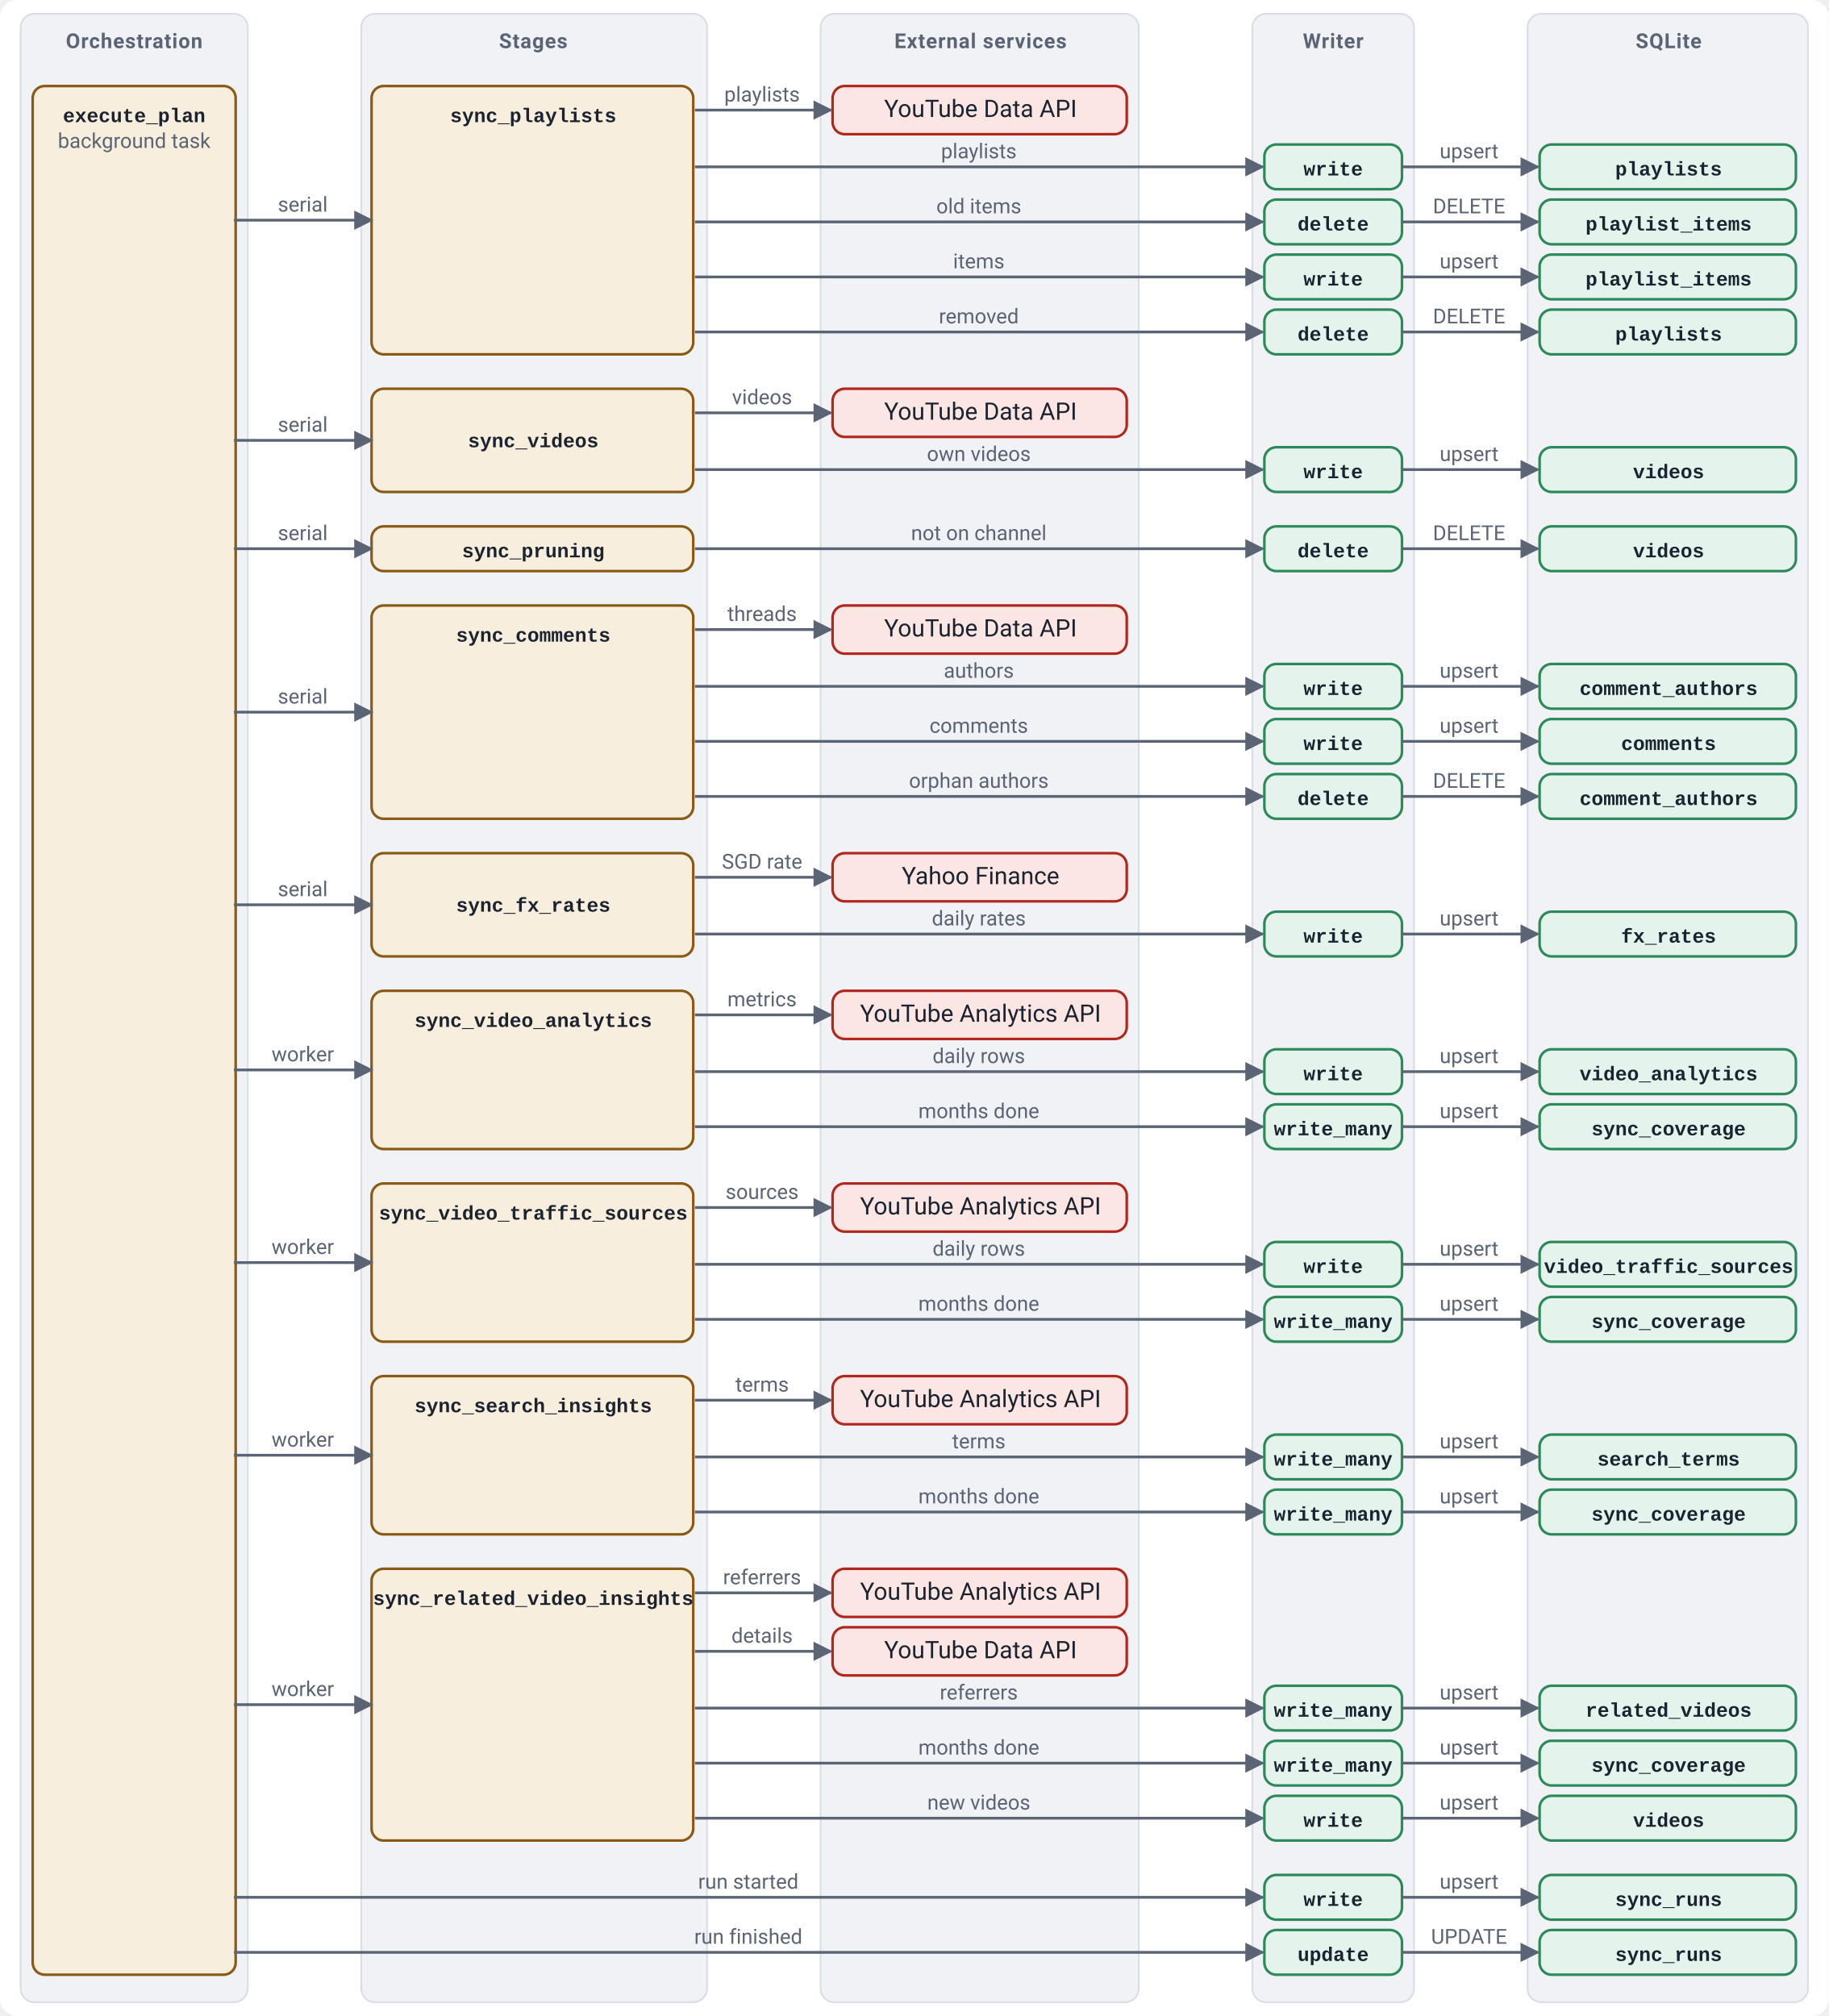
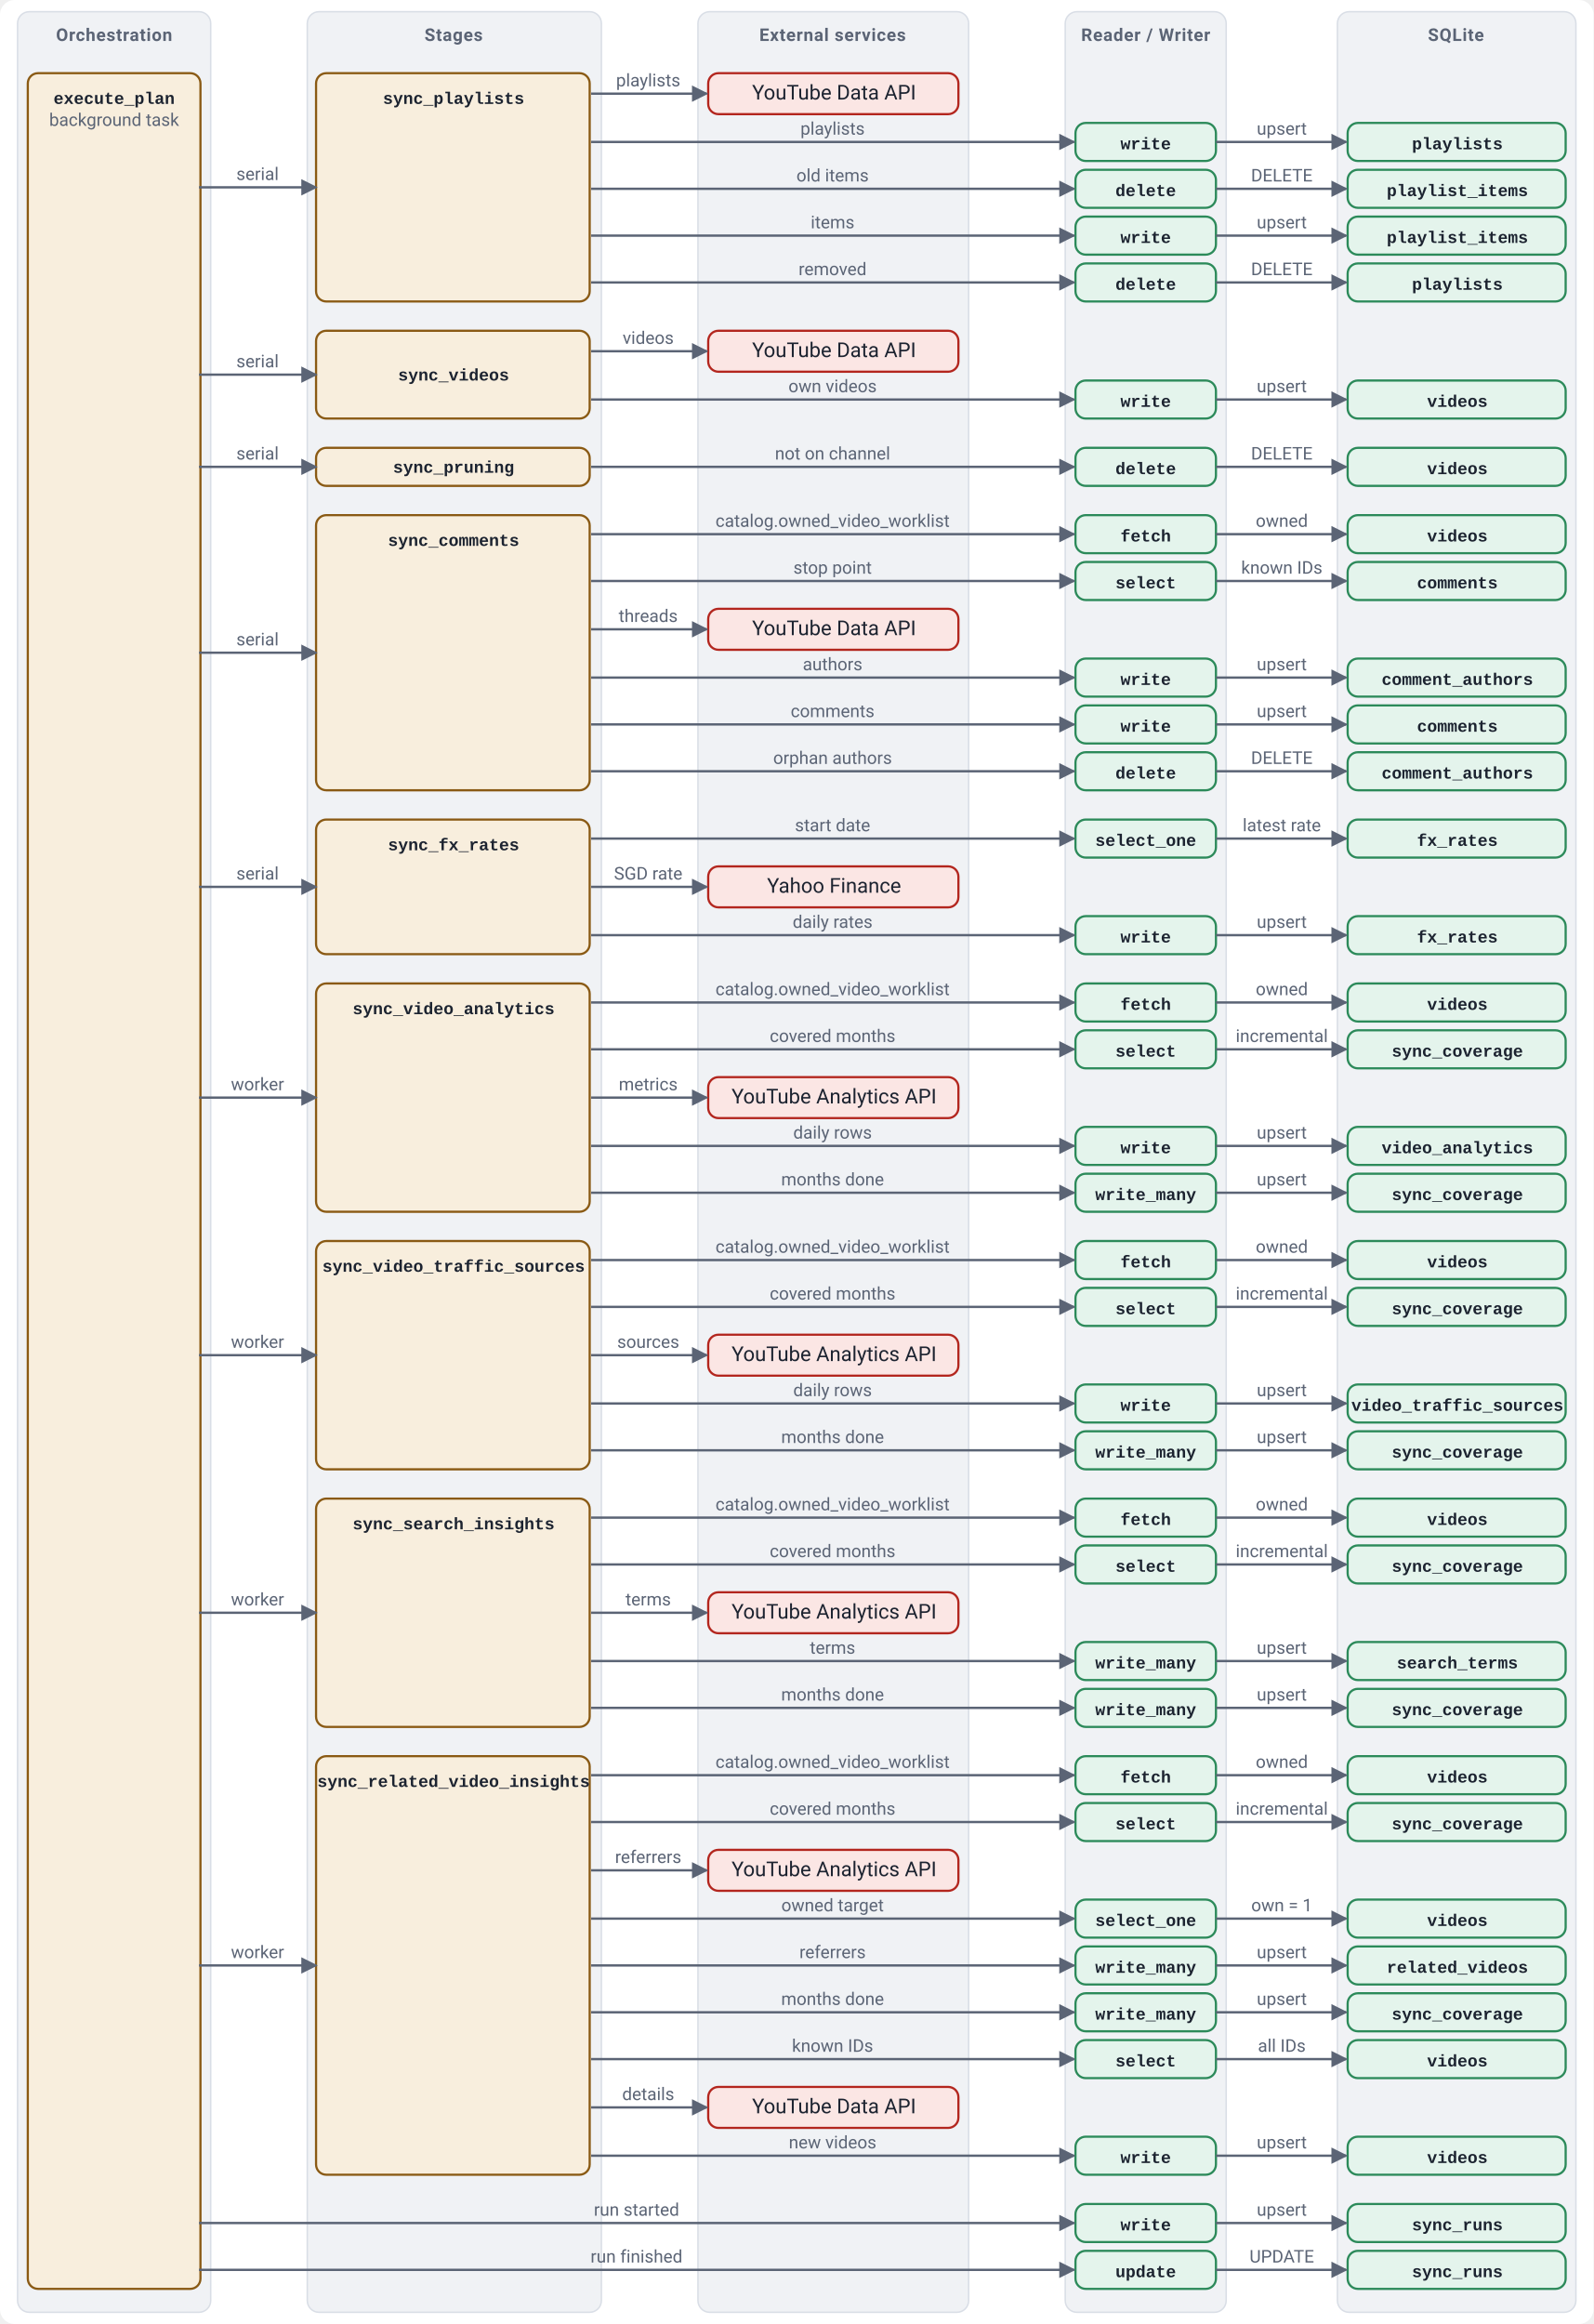
- <svg xmlns="http://www.w3.org/2000/svg" width="1063" height="1172" viewBox="0 0 1063 1172" role="img" aria-label="Sync execution: sync/orchestration.py and sync/stages.py">
+ <svg xmlns="http://www.w3.org/2000/svg" width="1089" height="1588" viewBox="0 0 1089 1588" role="img" aria-label="Sync execution: sync/orchestration.py and sync/stages.py">
  <style>
  .bg { fill: #ffffff; }
  text { font-family: system-ui, -apple-system, "Segoe UI", Roboto, Arial, sans-serif; font-size: 14px; fill: #1c2330; }
  .code, .code-line { font-family: ui-monospace, SFMono-Regular, Menlo, Consolas, "Liberation Mono", monospace; font-size: 11.5px; }
  .code { font-weight: 600; }
  .sub { font-size: 12px; fill: #5b6475; }
  .lane rect { fill: #f0f2f5; stroke: #d9dee6; stroke-width: 1; }
  .lane text { font-size: 12px; font-weight: 700; letter-spacing: 0.04em; fill: #5b6475; }
  .node rect { stroke-width: 1.5; }
  .fe rect { fill: #efe9fa; stroke: #6a4bb3; }
  .route rect { fill: #e6effa; stroke: #2f6fb3; }
  .db rect { fill: #e4f4ec; stroke: #2c8a5a; }
  .sync rect { fill: #f8eedd; stroke: #8a5a14; }
  .yt rect { fill: #fbe6e4; stroke: #b3261e; }
  .edge { fill: none; stroke: #5b6475; stroke-width: 1.6; }
  .edge.dashed { stroke-dasharray: 6 5; }
  .edge-label { font-size: 12px; fill: #5b6475; }
  .arrowhead { fill: #5b6475; }
  @media (prefers-color-scheme: dark) {
    .bg { fill: #1a1f27; }
    text { fill: #e6e9ef; }
    .sub, .edge-label, .lane text { fill: #9aa3b2; }
    .lane rect { fill: #222833; stroke: #2f3744; }
    .fe rect { fill: #2a2340; stroke: #b9a2f5; }
    .route rect { fill: #1b2a3d; stroke: #7db3ef; }
    .db rect { fill: #183126; stroke: #6fd3a0; }
    .sync rect { fill: #342816; stroke: #e7b56a; }
    .yt rect { fill: #3a1d1b; stroke: #ff8a80; }
    .edge { stroke: #9aa3b2; }
    .arrowhead { fill: #9aa3b2; }
  }
</style>
-   <rect class="bg" width="1063" height="1172" rx="10" />
+   <rect class="bg" width="1089" height="1588" rx="10" />
  <defs>
    <marker id="arrow" viewBox="0 0 10 10" refX="9" refY="5" markerWidth="7" markerHeight="7" orient="auto-start-reverse">
      <path class="arrowhead" d="M0,0 L10,5 L0,10 z" />
    </marker>
  </defs>
  <g class="lane">
-     <rect x="12" y="8" width="132" height="1156" rx="8" />
+     <rect x="12" y="8" width="132" height="1572" rx="8" />
    <text x="78" y="28" text-anchor="middle">Orchestration</text>
  </g>
  <g class="lane">
-     <rect x="210" y="8" width="201" height="1156" rx="8" />
+     <rect x="210" y="8" width="201" height="1572" rx="8" />
    <text x="310" y="28" text-anchor="middle">Stages</text>
  </g>
  <g class="lane">
-     <rect x="477" y="8" width="185" height="1156" rx="8" />
-     <text x="570" y="28" text-anchor="middle">External services</text>
+     <rect x="477" y="8" width="185" height="1572" rx="8" />
+     <text x="569" y="28" text-anchor="middle">External services</text>
  </g>
  <g class="lane">
-     <rect x="728" y="8" width="94" height="1156" rx="8" />
-     <text x="775" y="28" text-anchor="middle">Writer</text>
+     <rect x="728" y="8" width="110" height="1572" rx="8" />
+     <text x="783" y="28" text-anchor="middle">Reader / Writer</text>
  </g>
  <g class="lane">
-     <rect x="888" y="8" width="163" height="1156" rx="8" />
-     <text x="970" y="28" text-anchor="middle">SQLite</text>
+     <rect x="914" y="8" width="163" height="1572" rx="8" />
+     <text x="995" y="28" text-anchor="middle">SQLite</text>
  </g>
  <g class="node yt">
    <rect x="484" y="50" width="171" height="28" rx="7" />
    <text x="570" y="68" text-anchor="middle">YouTube Data API</text>
  </g>
  <g class="node db">
-     <rect x="735" y="84" width="80" height="26" rx="7" />
-     <text class="code" x="775" y="102" text-anchor="middle">write</text>
-   </g>
-   <g class="node db">
-     <rect x="895" y="84" width="149" height="26" rx="7" />
-     <text class="code" x="970" y="102" text-anchor="middle">playlists</text>
-   </g>
-   <g class="node db">
-     <rect x="735" y="116" width="80" height="26" rx="7" />
-     <text class="code" x="775" y="134" text-anchor="middle">delete</text>
-   </g>
-   <g class="node db">
-     <rect x="895" y="116" width="149" height="26" rx="7" />
-     <text class="code" x="970" y="134" text-anchor="middle">playlist_items</text>
-   </g>
-   <g class="node db">
-     <rect x="735" y="148" width="80" height="26" rx="7" />
-     <text class="code" x="775" y="166" text-anchor="middle">write</text>
-   </g>
-   <g class="node db">
-     <rect x="895" y="148" width="149" height="26" rx="7" />
-     <text class="code" x="970" y="166" text-anchor="middle">playlist_items</text>
-   </g>
-   <g class="node db">
-     <rect x="735" y="180" width="80" height="26" rx="7" />
-     <text class="code" x="775" y="198" text-anchor="middle">delete</text>
-   </g>
-   <g class="node db">
-     <rect x="895" y="180" width="149" height="26" rx="7" />
-     <text class="code" x="970" y="198" text-anchor="middle">playlists</text>
+     <rect x="735" y="84" width="96" height="26" rx="7" />
+     <text class="code" x="783" y="102" text-anchor="middle">write</text>
+   </g>
+   <g class="node db">
+     <rect x="921" y="84" width="149" height="26" rx="7" />
+     <text class="code" x="996" y="102" text-anchor="middle">playlists</text>
+   </g>
+   <g class="node db">
+     <rect x="735" y="116" width="96" height="26" rx="7" />
+     <text class="code" x="783" y="134" text-anchor="middle">delete</text>
+   </g>
+   <g class="node db">
+     <rect x="921" y="116" width="149" height="26" rx="7" />
+     <text class="code" x="996" y="134" text-anchor="middle">playlist_items</text>
+   </g>
+   <g class="node db">
+     <rect x="735" y="148" width="96" height="26" rx="7" />
+     <text class="code" x="783" y="166" text-anchor="middle">write</text>
+   </g>
+   <g class="node db">
+     <rect x="921" y="148" width="149" height="26" rx="7" />
+     <text class="code" x="996" y="166" text-anchor="middle">playlist_items</text>
+   </g>
+   <g class="node db">
+     <rect x="735" y="180" width="96" height="26" rx="7" />
+     <text class="code" x="783" y="198" text-anchor="middle">delete</text>
+   </g>
+   <g class="node db">
+     <rect x="921" y="180" width="149" height="26" rx="7" />
+     <text class="code" x="996" y="198" text-anchor="middle">playlists</text>
  </g>
  <g class="node sync">
    <rect x="216" y="50" width="187" height="156" rx="7" />
    <text class="code" x="310" y="71" text-anchor="middle">sync_playlists</text>
  </g>
  <g class="node yt">
    <rect x="484" y="226" width="171" height="28" rx="7" />
    <text x="570" y="244" text-anchor="middle">YouTube Data API</text>
  </g>
  <g class="node db">
-     <rect x="735" y="260" width="80" height="26" rx="7" />
-     <text class="code" x="775" y="278" text-anchor="middle">write</text>
-   </g>
-   <g class="node db">
-     <rect x="895" y="260" width="149" height="26" rx="7" />
-     <text class="code" x="970" y="278" text-anchor="middle">videos</text>
+     <rect x="735" y="260" width="96" height="26" rx="7" />
+     <text class="code" x="783" y="278" text-anchor="middle">write</text>
+   </g>
+   <g class="node db">
+     <rect x="921" y="260" width="149" height="26" rx="7" />
+     <text class="code" x="996" y="278" text-anchor="middle">videos</text>
  </g>
  <g class="node sync">
    <rect x="216" y="226" width="187" height="60" rx="7" />
    <text class="code" x="310" y="260" text-anchor="middle">sync_videos</text>
  </g>
  <g class="node db">
-     <rect x="735" y="306" width="80" height="26" rx="7" />
-     <text class="code" x="775" y="324" text-anchor="middle">delete</text>
-   </g>
-   <g class="node db">
-     <rect x="895" y="306" width="149" height="26" rx="7" />
-     <text class="code" x="970" y="324" text-anchor="middle">videos</text>
+     <rect x="735" y="306" width="96" height="26" rx="7" />
+     <text class="code" x="783" y="324" text-anchor="middle">delete</text>
+   </g>
+   <g class="node db">
+     <rect x="921" y="306" width="149" height="26" rx="7" />
+     <text class="code" x="996" y="324" text-anchor="middle">videos</text>
  </g>
  <g class="node sync">
    <rect x="216" y="306" width="187" height="26" rx="7" />
-     <text class="code" x="310" y="324" text-anchor="middle">sync_pruning</text>
-   </g>
-   <g class="node yt">
-     <rect x="484" y="352" width="171" height="28" rx="7" />
-     <text x="570" y="370" text-anchor="middle">YouTube Data API</text>
-   </g>
-   <g class="node db">
-     <rect x="735" y="386" width="80" height="26" rx="7" />
-     <text class="code" x="775" y="404" text-anchor="middle">write</text>
-   </g>
-   <g class="node db">
-     <rect x="895" y="386" width="149" height="26" rx="7" />
-     <text class="code" x="970" y="404" text-anchor="middle">comment_authors</text>
-   </g>
-   <g class="node db">
-     <rect x="735" y="418" width="80" height="26" rx="7" />
-     <text class="code" x="775" y="436" text-anchor="middle">write</text>
-   </g>
-   <g class="node db">
-     <rect x="895" y="418" width="149" height="26" rx="7" />
-     <text class="code" x="970" y="436" text-anchor="middle">comments</text>
-   </g>
-   <g class="node db">
-     <rect x="735" y="450" width="80" height="26" rx="7" />
-     <text class="code" x="775" y="468" text-anchor="middle">delete</text>
-   </g>
-   <g class="node db">
-     <rect x="895" y="450" width="149" height="26" rx="7" />
-     <text class="code" x="970" y="468" text-anchor="middle">comment_authors</text>
-   </g>
-   <g class="node sync">
-     <rect x="216" y="352" width="187" height="124" rx="7" />
+     <text class="code" x="310" y="323" text-anchor="middle">sync_pruning</text>
+   </g>
+   <g class="node db">
+     <rect x="735" y="352" width="96" height="26" rx="7" />
+     <text class="code" x="783" y="370" text-anchor="middle">fetch</text>
+   </g>
+   <g class="node db">
+     <rect x="921" y="352" width="149" height="26" rx="7" />
+     <text class="code" x="996" y="370" text-anchor="middle">videos</text>
+   </g>
+   <g class="node db">
+     <rect x="735" y="384" width="96" height="26" rx="7" />
+     <text class="code" x="783" y="402" text-anchor="middle">select</text>
+   </g>
+   <g class="node db">
+     <rect x="921" y="384" width="149" height="26" rx="7" />
+     <text class="code" x="996" y="402" text-anchor="middle">comments</text>
+   </g>
+   <g class="node yt">
+     <rect x="484" y="416" width="171" height="28" rx="7" />
+     <text x="570" y="434" text-anchor="middle">YouTube Data API</text>
+   </g>
+   <g class="node db">
+     <rect x="735" y="450" width="96" height="26" rx="7" />
+     <text class="code" x="783" y="468" text-anchor="middle">write</text>
+   </g>
+   <g class="node db">
+     <rect x="921" y="450" width="149" height="26" rx="7" />
+     <text class="code" x="996" y="468" text-anchor="middle">comment_authors</text>
+   </g>
+   <g class="node db">
+     <rect x="735" y="482" width="96" height="26" rx="7" />
+     <text class="code" x="783" y="500" text-anchor="middle">write</text>
+   </g>
+   <g class="node db">
+     <rect x="921" y="482" width="149" height="26" rx="7" />
+     <text class="code" x="996" y="500" text-anchor="middle">comments</text>
+   </g>
+   <g class="node db">
+     <rect x="735" y="514" width="96" height="26" rx="7" />
+     <text class="code" x="783" y="532" text-anchor="middle">delete</text>
+   </g>
+   <g class="node db">
+     <rect x="921" y="514" width="149" height="26" rx="7" />
+     <text class="code" x="996" y="532" text-anchor="middle">comment_authors</text>
+   </g>
+   <g class="node sync">
+     <rect x="216" y="352" width="187" height="188" rx="7" />
    <text class="code" x="310" y="373" text-anchor="middle">sync_comments</text>
  </g>
-   <g class="node yt">
-     <rect x="484" y="496" width="171" height="28" rx="7" />
-     <text x="570" y="514" text-anchor="middle">Yahoo Finance</text>
-   </g>
-   <g class="node db">
-     <rect x="735" y="530" width="80" height="26" rx="7" />
-     <text class="code" x="775" y="548" text-anchor="middle">write</text>
-   </g>
-   <g class="node db">
-     <rect x="895" y="530" width="149" height="26" rx="7" />
-     <text class="code" x="970" y="548" text-anchor="middle">fx_rates</text>
-   </g>
-   <g class="node sync">
-     <rect x="216" y="496" width="187" height="60" rx="7" />
-     <text class="code" x="310" y="530" text-anchor="middle">sync_fx_rates</text>
-   </g>
-   <g class="node yt">
-     <rect x="484" y="576" width="171" height="28" rx="7" />
-     <text x="570" y="594" text-anchor="middle">YouTube Analytics API</text>
-   </g>
-   <g class="node db">
-     <rect x="735" y="610" width="80" height="26" rx="7" />
-     <text class="code" x="775" y="628" text-anchor="middle">write</text>
-   </g>
-   <g class="node db">
-     <rect x="895" y="610" width="149" height="26" rx="7" />
-     <text class="code" x="970" y="628" text-anchor="middle">video_analytics</text>
-   </g>
-   <g class="node db">
-     <rect x="735" y="642" width="80" height="26" rx="7" />
-     <text class="code" x="775" y="660" text-anchor="middle">write_many</text>
-   </g>
-   <g class="node db">
-     <rect x="895" y="642" width="149" height="26" rx="7" />
-     <text class="code" x="970" y="660" text-anchor="middle">sync_coverage</text>
-   </g>
-   <g class="node sync">
-     <rect x="216" y="576" width="187" height="92" rx="7" />
-     <text class="code" x="310" y="597" text-anchor="middle">sync_video_analytics</text>
-   </g>
-   <g class="node yt">
-     <rect x="484" y="688" width="171" height="28" rx="7" />
-     <text x="570" y="706" text-anchor="middle">YouTube Analytics API</text>
-   </g>
-   <g class="node db">
-     <rect x="735" y="722" width="80" height="26" rx="7" />
-     <text class="code" x="775" y="740" text-anchor="middle">write</text>
-   </g>
-   <g class="node db">
-     <rect x="895" y="722" width="149" height="26" rx="7" />
-     <text class="code" x="970" y="740" text-anchor="middle">video_traffic_sources</text>
-   </g>
-   <g class="node db">
-     <rect x="735" y="754" width="80" height="26" rx="7" />
-     <text class="code" x="775" y="772" text-anchor="middle">write_many</text>
-   </g>
-   <g class="node db">
-     <rect x="895" y="754" width="149" height="26" rx="7" />
-     <text class="code" x="970" y="772" text-anchor="middle">sync_coverage</text>
-   </g>
-   <g class="node sync">
-     <rect x="216" y="688" width="187" height="92" rx="7" />
-     <text class="code" x="310" y="709" text-anchor="middle">sync_video_traffic_sources</text>
-   </g>
-   <g class="node yt">
-     <rect x="484" y="800" width="171" height="28" rx="7" />
-     <text x="570" y="818" text-anchor="middle">YouTube Analytics API</text>
-   </g>
-   <g class="node db">
-     <rect x="735" y="834" width="80" height="26" rx="7" />
-     <text class="code" x="775" y="852" text-anchor="middle">write_many</text>
-   </g>
-   <g class="node db">
-     <rect x="895" y="834" width="149" height="26" rx="7" />
-     <text class="code" x="970" y="852" text-anchor="middle">search_terms</text>
-   </g>
-   <g class="node db">
-     <rect x="735" y="866" width="80" height="26" rx="7" />
-     <text class="code" x="775" y="884" text-anchor="middle">write_many</text>
-   </g>
-   <g class="node db">
-     <rect x="895" y="866" width="149" height="26" rx="7" />
-     <text class="code" x="970" y="884" text-anchor="middle">sync_coverage</text>
-   </g>
-   <g class="node sync">
-     <rect x="216" y="800" width="187" height="92" rx="7" />
-     <text class="code" x="310" y="821" text-anchor="middle">sync_search_insights</text>
+   <g class="node db">
+     <rect x="735" y="560" width="96" height="26" rx="7" />
+     <text class="code" x="783" y="578" text-anchor="middle">select_one</text>
+   </g>
+   <g class="node db">
+     <rect x="921" y="560" width="149" height="26" rx="7" />
+     <text class="code" x="996" y="578" text-anchor="middle">fx_rates</text>
+   </g>
+   <g class="node yt">
+     <rect x="484" y="592" width="171" height="28" rx="7" />
+     <text x="570" y="610" text-anchor="middle">Yahoo Finance</text>
+   </g>
+   <g class="node db">
+     <rect x="735" y="626" width="96" height="26" rx="7" />
+     <text class="code" x="783" y="644" text-anchor="middle">write</text>
+   </g>
+   <g class="node db">
+     <rect x="921" y="626" width="149" height="26" rx="7" />
+     <text class="code" x="996" y="644" text-anchor="middle">fx_rates</text>
+   </g>
+   <g class="node sync">
+     <rect x="216" y="560" width="187" height="92" rx="7" />
+     <text class="code" x="310" y="581" text-anchor="middle">sync_fx_rates</text>
+   </g>
+   <g class="node db">
+     <rect x="735" y="672" width="96" height="26" rx="7" />
+     <text class="code" x="783" y="690" text-anchor="middle">fetch</text>
+   </g>
+   <g class="node db">
+     <rect x="921" y="672" width="149" height="26" rx="7" />
+     <text class="code" x="996" y="690" text-anchor="middle">videos</text>
+   </g>
+   <g class="node db">
+     <rect x="735" y="704" width="96" height="26" rx="7" />
+     <text class="code" x="783" y="722" text-anchor="middle">select</text>
+   </g>
+   <g class="node db">
+     <rect x="921" y="704" width="149" height="26" rx="7" />
+     <text class="code" x="996" y="722" text-anchor="middle">sync_coverage</text>
+   </g>
+   <g class="node yt">
+     <rect x="484" y="736" width="171" height="28" rx="7" />
+     <text x="570" y="754" text-anchor="middle">YouTube Analytics API</text>
+   </g>
+   <g class="node db">
+     <rect x="735" y="770" width="96" height="26" rx="7" />
+     <text class="code" x="783" y="788" text-anchor="middle">write</text>
+   </g>
+   <g class="node db">
+     <rect x="921" y="770" width="149" height="26" rx="7" />
+     <text class="code" x="996" y="788" text-anchor="middle">video_analytics</text>
+   </g>
+   <g class="node db">
+     <rect x="735" y="802" width="96" height="26" rx="7" />
+     <text class="code" x="783" y="820" text-anchor="middle">write_many</text>
+   </g>
+   <g class="node db">
+     <rect x="921" y="802" width="149" height="26" rx="7" />
+     <text class="code" x="996" y="820" text-anchor="middle">sync_coverage</text>
+   </g>
+   <g class="node sync">
+     <rect x="216" y="672" width="187" height="156" rx="7" />
+     <text class="code" x="310" y="693" text-anchor="middle">sync_video_analytics</text>
+   </g>
+   <g class="node db">
+     <rect x="735" y="848" width="96" height="26" rx="7" />
+     <text class="code" x="783" y="866" text-anchor="middle">fetch</text>
+   </g>
+   <g class="node db">
+     <rect x="921" y="848" width="149" height="26" rx="7" />
+     <text class="code" x="996" y="866" text-anchor="middle">videos</text>
+   </g>
+   <g class="node db">
+     <rect x="735" y="880" width="96" height="26" rx="7" />
+     <text class="code" x="783" y="898" text-anchor="middle">select</text>
+   </g>
+   <g class="node db">
+     <rect x="921" y="880" width="149" height="26" rx="7" />
+     <text class="code" x="996" y="898" text-anchor="middle">sync_coverage</text>
  </g>
  <g class="node yt">
    <rect x="484" y="912" width="171" height="28" rx="7" />
    <text x="570" y="930" text-anchor="middle">YouTube Analytics API</text>
  </g>
-   <g class="node yt">
-     <rect x="484" y="946" width="171" height="28" rx="7" />
-     <text x="570" y="964" text-anchor="middle">YouTube Data API</text>
-   </g>
-   <g class="node db">
-     <rect x="735" y="980" width="80" height="26" rx="7" />
-     <text class="code" x="775" y="998" text-anchor="middle">write_many</text>
-   </g>
-   <g class="node db">
-     <rect x="895" y="980" width="149" height="26" rx="7" />
-     <text class="code" x="970" y="998" text-anchor="middle">related_videos</text>
-   </g>
-   <g class="node db">
-     <rect x="735" y="1012" width="80" height="26" rx="7" />
-     <text class="code" x="775" y="1030" text-anchor="middle">write_many</text>
-   </g>
-   <g class="node db">
-     <rect x="895" y="1012" width="149" height="26" rx="7" />
-     <text class="code" x="970" y="1030" text-anchor="middle">sync_coverage</text>
-   </g>
-   <g class="node db">
-     <rect x="735" y="1044" width="80" height="26" rx="7" />
-     <text class="code" x="775" y="1062" text-anchor="middle">write</text>
-   </g>
-   <g class="node db">
-     <rect x="895" y="1044" width="149" height="26" rx="7" />
-     <text class="code" x="970" y="1062" text-anchor="middle">videos</text>
-   </g>
-   <g class="node sync">
-     <rect x="216" y="912" width="187" height="158" rx="7" />
-     <text class="code" x="310" y="933" text-anchor="middle">sync_related_video_insights</text>
-   </g>
-   <g class="node db">
-     <rect x="735" y="1090" width="80" height="26" rx="7" />
-     <text class="code" x="775" y="1108" text-anchor="middle">write</text>
-   </g>
-   <g class="node db">
-     <rect x="895" y="1090" width="149" height="26" rx="7" />
-     <text class="code" x="970" y="1108" text-anchor="middle">sync_runs</text>
-   </g>
-   <g class="node db">
-     <rect x="735" y="1122" width="80" height="26" rx="7" />
-     <text class="code" x="775" y="1140" text-anchor="middle">update</text>
-   </g>
-   <g class="node db">
-     <rect x="895" y="1122" width="149" height="26" rx="7" />
-     <text class="code" x="970" y="1140" text-anchor="middle">sync_runs</text>
-   </g>
-   <g class="node sync">
-     <rect x="19" y="50" width="118" height="1098" rx="7" />
+   <g class="node db">
+     <rect x="735" y="946" width="96" height="26" rx="7" />
+     <text class="code" x="783" y="964" text-anchor="middle">write</text>
+   </g>
+   <g class="node db">
+     <rect x="921" y="946" width="149" height="26" rx="7" />
+     <text class="code" x="996" y="964" text-anchor="middle">video_traffic_sources</text>
+   </g>
+   <g class="node db">
+     <rect x="735" y="978" width="96" height="26" rx="7" />
+     <text class="code" x="783" y="996" text-anchor="middle">write_many</text>
+   </g>
+   <g class="node db">
+     <rect x="921" y="978" width="149" height="26" rx="7" />
+     <text class="code" x="996" y="996" text-anchor="middle">sync_coverage</text>
+   </g>
+   <g class="node sync">
+     <rect x="216" y="848" width="187" height="156" rx="7" />
+     <text class="code" x="310" y="869" text-anchor="middle">sync_video_traffic_sources</text>
+   </g>
+   <g class="node db">
+     <rect x="735" y="1024" width="96" height="26" rx="7" />
+     <text class="code" x="783" y="1042" text-anchor="middle">fetch</text>
+   </g>
+   <g class="node db">
+     <rect x="921" y="1024" width="149" height="26" rx="7" />
+     <text class="code" x="996" y="1042" text-anchor="middle">videos</text>
+   </g>
+   <g class="node db">
+     <rect x="735" y="1056" width="96" height="26" rx="7" />
+     <text class="code" x="783" y="1074" text-anchor="middle">select</text>
+   </g>
+   <g class="node db">
+     <rect x="921" y="1056" width="149" height="26" rx="7" />
+     <text class="code" x="996" y="1074" text-anchor="middle">sync_coverage</text>
+   </g>
+   <g class="node yt">
+     <rect x="484" y="1088" width="171" height="28" rx="7" />
+     <text x="570" y="1106" text-anchor="middle">YouTube Analytics API</text>
+   </g>
+   <g class="node db">
+     <rect x="735" y="1122" width="96" height="26" rx="7" />
+     <text class="code" x="783" y="1140" text-anchor="middle">write_many</text>
+   </g>
+   <g class="node db">
+     <rect x="921" y="1122" width="149" height="26" rx="7" />
+     <text class="code" x="996" y="1140" text-anchor="middle">search_terms</text>
+   </g>
+   <g class="node db">
+     <rect x="735" y="1154" width="96" height="26" rx="7" />
+     <text class="code" x="783" y="1172" text-anchor="middle">write_many</text>
+   </g>
+   <g class="node db">
+     <rect x="921" y="1154" width="149" height="26" rx="7" />
+     <text class="code" x="996" y="1172" text-anchor="middle">sync_coverage</text>
+   </g>
+   <g class="node sync">
+     <rect x="216" y="1024" width="187" height="156" rx="7" />
+     <text class="code" x="310" y="1045" text-anchor="middle">sync_search_insights</text>
+   </g>
+   <g class="node db">
+     <rect x="735" y="1200" width="96" height="26" rx="7" />
+     <text class="code" x="783" y="1218" text-anchor="middle">fetch</text>
+   </g>
+   <g class="node db">
+     <rect x="921" y="1200" width="149" height="26" rx="7" />
+     <text class="code" x="996" y="1218" text-anchor="middle">videos</text>
+   </g>
+   <g class="node db">
+     <rect x="735" y="1232" width="96" height="26" rx="7" />
+     <text class="code" x="783" y="1250" text-anchor="middle">select</text>
+   </g>
+   <g class="node db">
+     <rect x="921" y="1232" width="149" height="26" rx="7" />
+     <text class="code" x="996" y="1250" text-anchor="middle">sync_coverage</text>
+   </g>
+   <g class="node yt">
+     <rect x="484" y="1264" width="171" height="28" rx="7" />
+     <text x="570" y="1282" text-anchor="middle">YouTube Analytics API</text>
+   </g>
+   <g class="node db">
+     <rect x="735" y="1298" width="96" height="26" rx="7" />
+     <text class="code" x="783" y="1316" text-anchor="middle">select_one</text>
+   </g>
+   <g class="node db">
+     <rect x="921" y="1298" width="149" height="26" rx="7" />
+     <text class="code" x="996" y="1316" text-anchor="middle">videos</text>
+   </g>
+   <g class="node db">
+     <rect x="735" y="1330" width="96" height="26" rx="7" />
+     <text class="code" x="783" y="1348" text-anchor="middle">write_many</text>
+   </g>
+   <g class="node db">
+     <rect x="921" y="1330" width="149" height="26" rx="7" />
+     <text class="code" x="996" y="1348" text-anchor="middle">related_videos</text>
+   </g>
+   <g class="node db">
+     <rect x="735" y="1362" width="96" height="26" rx="7" />
+     <text class="code" x="783" y="1380" text-anchor="middle">write_many</text>
+   </g>
+   <g class="node db">
+     <rect x="921" y="1362" width="149" height="26" rx="7" />
+     <text class="code" x="996" y="1380" text-anchor="middle">sync_coverage</text>
+   </g>
+   <g class="node db">
+     <rect x="735" y="1394" width="96" height="26" rx="7" />
+     <text class="code" x="783" y="1412" text-anchor="middle">select</text>
+   </g>
+   <g class="node db">
+     <rect x="921" y="1394" width="149" height="26" rx="7" />
+     <text class="code" x="996" y="1412" text-anchor="middle">videos</text>
+   </g>
+   <g class="node yt">
+     <rect x="484" y="1426" width="171" height="28" rx="7" />
+     <text x="570" y="1444" text-anchor="middle">YouTube Data API</text>
+   </g>
+   <g class="node db">
+     <rect x="735" y="1460" width="96" height="26" rx="7" />
+     <text class="code" x="783" y="1478" text-anchor="middle">write</text>
+   </g>
+   <g class="node db">
+     <rect x="921" y="1460" width="149" height="26" rx="7" />
+     <text class="code" x="996" y="1478" text-anchor="middle">videos</text>
+   </g>
+   <g class="node sync">
+     <rect x="216" y="1200" width="187" height="286" rx="7" />
+     <text class="code" x="310" y="1221" text-anchor="middle">sync_related_video_insights</text>
+   </g>
+   <g class="node db">
+     <rect x="735" y="1506" width="96" height="26" rx="7" />
+     <text class="code" x="783" y="1524" text-anchor="middle">write</text>
+   </g>
+   <g class="node db">
+     <rect x="921" y="1506" width="149" height="26" rx="7" />
+     <text class="code" x="996" y="1524" text-anchor="middle">sync_runs</text>
+   </g>
+   <g class="node db">
+     <rect x="735" y="1538" width="96" height="26" rx="7" />
+     <text class="code" x="783" y="1556" text-anchor="middle">update</text>
+   </g>
+   <g class="node db">
+     <rect x="921" y="1538" width="149" height="26" rx="7" />
+     <text class="code" x="996" y="1556" text-anchor="middle">sync_runs</text>
+   </g>
+   <g class="node sync">
+     <rect x="19" y="50" width="118" height="1514" rx="7" />
    <text class="code" x="78" y="71" text-anchor="middle">execute_plan</text>
    <text class="sub" x="78" y="86" text-anchor="middle">background task</text>
  </g>
  <path class="edge" d="M404,64 H483" marker-end="url(#arrow)" />
  <path class="edge" d="M404,97 H734" marker-end="url(#arrow)" />
-   <path class="edge" d="M815,97 H894" marker-end="url(#arrow)" />
+   <path class="edge" d="M831,97 H920" marker-end="url(#arrow)" />
  <path class="edge" d="M404,129 H734" marker-end="url(#arrow)" />
-   <path class="edge" d="M815,129 H894" marker-end="url(#arrow)" />
+   <path class="edge" d="M831,129 H920" marker-end="url(#arrow)" />
  <path class="edge" d="M404,161 H734" marker-end="url(#arrow)" />
-   <path class="edge" d="M815,161 H894" marker-end="url(#arrow)" />
+   <path class="edge" d="M831,161 H920" marker-end="url(#arrow)" />
  <path class="edge" d="M404,193 H734" marker-end="url(#arrow)" />
-   <path class="edge" d="M815,193 H894" marker-end="url(#arrow)" />
+   <path class="edge" d="M831,193 H920" marker-end="url(#arrow)" />
  <path class="edge" d="M136,128 H216" marker-end="url(#arrow)" />
  <path class="edge" d="M404,240 H483" marker-end="url(#arrow)" />
  <path class="edge" d="M404,273 H734" marker-end="url(#arrow)" />
-   <path class="edge" d="M815,273 H894" marker-end="url(#arrow)" />
+   <path class="edge" d="M831,273 H920" marker-end="url(#arrow)" />
  <path class="edge" d="M136,256 H216" marker-end="url(#arrow)" />
  <path class="edge" d="M404,319 H734" marker-end="url(#arrow)" />
-   <path class="edge" d="M815,319 H894" marker-end="url(#arrow)" />
+   <path class="edge" d="M831,319 H920" marker-end="url(#arrow)" />
  <path class="edge" d="M136,319 H216" marker-end="url(#arrow)" />
-   <path class="edge" d="M404,366 H483" marker-end="url(#arrow)" />
-   <path class="edge" d="M404,399 H734" marker-end="url(#arrow)" />
-   <path class="edge" d="M815,399 H894" marker-end="url(#arrow)" />
-   <path class="edge" d="M404,431 H734" marker-end="url(#arrow)" />
-   <path class="edge" d="M815,431 H894" marker-end="url(#arrow)" />
+   <path class="edge" d="M404,365 H734" marker-end="url(#arrow)" />
+   <path class="edge" d="M831,365 H920" marker-end="url(#arrow)" />
+   <path class="edge" d="M404,397 H734" marker-end="url(#arrow)" />
+   <path class="edge" d="M831,397 H920" marker-end="url(#arrow)" />
+   <path class="edge" d="M404,430 H483" marker-end="url(#arrow)" />
  <path class="edge" d="M404,463 H734" marker-end="url(#arrow)" />
-   <path class="edge" d="M815,463 H894" marker-end="url(#arrow)" />
-   <path class="edge" d="M136,414 H216" marker-end="url(#arrow)" />
-   <path class="edge" d="M404,510 H483" marker-end="url(#arrow)" />
-   <path class="edge" d="M404,543 H734" marker-end="url(#arrow)" />
-   <path class="edge" d="M815,543 H894" marker-end="url(#arrow)" />
-   <path class="edge" d="M136,526 H216" marker-end="url(#arrow)" />
-   <path class="edge" d="M404,590 H483" marker-end="url(#arrow)" />
-   <path class="edge" d="M404,623 H734" marker-end="url(#arrow)" />
-   <path class="edge" d="M815,623 H894" marker-end="url(#arrow)" />
-   <path class="edge" d="M404,655 H734" marker-end="url(#arrow)" />
-   <path class="edge" d="M815,655 H894" marker-end="url(#arrow)" />
-   <path class="edge" d="M136,622 H216" marker-end="url(#arrow)" />
-   <path class="edge" d="M404,702 H483" marker-end="url(#arrow)" />
-   <path class="edge" d="M404,735 H734" marker-end="url(#arrow)" />
-   <path class="edge" d="M815,735 H894" marker-end="url(#arrow)" />
-   <path class="edge" d="M404,767 H734" marker-end="url(#arrow)" />
-   <path class="edge" d="M815,767 H894" marker-end="url(#arrow)" />
-   <path class="edge" d="M136,734 H216" marker-end="url(#arrow)" />
-   <path class="edge" d="M404,814 H483" marker-end="url(#arrow)" />
-   <path class="edge" d="M404,847 H734" marker-end="url(#arrow)" />
-   <path class="edge" d="M815,847 H894" marker-end="url(#arrow)" />
-   <path class="edge" d="M404,879 H734" marker-end="url(#arrow)" />
-   <path class="edge" d="M815,879 H894" marker-end="url(#arrow)" />
-   <path class="edge" d="M136,846 H216" marker-end="url(#arrow)" />
+   <path class="edge" d="M831,463 H920" marker-end="url(#arrow)" />
+   <path class="edge" d="M404,495 H734" marker-end="url(#arrow)" />
+   <path class="edge" d="M831,495 H920" marker-end="url(#arrow)" />
+   <path class="edge" d="M404,527 H734" marker-end="url(#arrow)" />
+   <path class="edge" d="M831,527 H920" marker-end="url(#arrow)" />
+   <path class="edge" d="M136,446 H216" marker-end="url(#arrow)" />
+   <path class="edge" d="M404,573 H734" marker-end="url(#arrow)" />
+   <path class="edge" d="M831,573 H920" marker-end="url(#arrow)" />
+   <path class="edge" d="M404,606 H483" marker-end="url(#arrow)" />
+   <path class="edge" d="M404,639 H734" marker-end="url(#arrow)" />
+   <path class="edge" d="M831,639 H920" marker-end="url(#arrow)" />
+   <path class="edge" d="M136,606 H216" marker-end="url(#arrow)" />
+   <path class="edge" d="M404,685 H734" marker-end="url(#arrow)" />
+   <path class="edge" d="M831,685 H920" marker-end="url(#arrow)" />
+   <path class="edge" d="M404,717 H734" marker-end="url(#arrow)" />
+   <path class="edge" d="M831,717 H920" marker-end="url(#arrow)" />
+   <path class="edge" d="M404,750 H483" marker-end="url(#arrow)" />
+   <path class="edge" d="M404,783 H734" marker-end="url(#arrow)" />
+   <path class="edge" d="M831,783 H920" marker-end="url(#arrow)" />
+   <path class="edge" d="M404,815 H734" marker-end="url(#arrow)" />
+   <path class="edge" d="M831,815 H920" marker-end="url(#arrow)" />
+   <path class="edge" d="M136,750 H216" marker-end="url(#arrow)" />
+   <path class="edge" d="M404,861 H734" marker-end="url(#arrow)" />
+   <path class="edge" d="M831,861 H920" marker-end="url(#arrow)" />
+   <path class="edge" d="M404,893 H734" marker-end="url(#arrow)" />
+   <path class="edge" d="M831,893 H920" marker-end="url(#arrow)" />
  <path class="edge" d="M404,926 H483" marker-end="url(#arrow)" />
-   <path class="edge" d="M404,960 H483" marker-end="url(#arrow)" />
-   <path class="edge" d="M404,993 H734" marker-end="url(#arrow)" />
-   <path class="edge" d="M815,993 H894" marker-end="url(#arrow)" />
-   <path class="edge" d="M404,1025 H734" marker-end="url(#arrow)" />
-   <path class="edge" d="M815,1025 H894" marker-end="url(#arrow)" />
-   <path class="edge" d="M404,1057 H734" marker-end="url(#arrow)" />
-   <path class="edge" d="M815,1057 H894" marker-end="url(#arrow)" />
-   <path class="edge" d="M136,991 H216" marker-end="url(#arrow)" />
-   <path class="edge" d="M136,1103 H734" marker-end="url(#arrow)" />
-   <path class="edge" d="M815,1103 H894" marker-end="url(#arrow)" />
-   <path class="edge" d="M136,1135 H734" marker-end="url(#arrow)" />
-   <path class="edge" d="M815,1135 H894" marker-end="url(#arrow)" />
+   <path class="edge" d="M404,959 H734" marker-end="url(#arrow)" />
+   <path class="edge" d="M831,959 H920" marker-end="url(#arrow)" />
+   <path class="edge" d="M404,991 H734" marker-end="url(#arrow)" />
+   <path class="edge" d="M831,991 H920" marker-end="url(#arrow)" />
+   <path class="edge" d="M136,926 H216" marker-end="url(#arrow)" />
+   <path class="edge" d="M404,1037 H734" marker-end="url(#arrow)" />
+   <path class="edge" d="M831,1037 H920" marker-end="url(#arrow)" />
+   <path class="edge" d="M404,1069 H734" marker-end="url(#arrow)" />
+   <path class="edge" d="M831,1069 H920" marker-end="url(#arrow)" />
+   <path class="edge" d="M404,1102 H483" marker-end="url(#arrow)" />
+   <path class="edge" d="M404,1135 H734" marker-end="url(#arrow)" />
+   <path class="edge" d="M831,1135 H920" marker-end="url(#arrow)" />
+   <path class="edge" d="M404,1167 H734" marker-end="url(#arrow)" />
+   <path class="edge" d="M831,1167 H920" marker-end="url(#arrow)" />
+   <path class="edge" d="M136,1102 H216" marker-end="url(#arrow)" />
+   <path class="edge" d="M404,1213 H734" marker-end="url(#arrow)" />
+   <path class="edge" d="M831,1213 H920" marker-end="url(#arrow)" />
+   <path class="edge" d="M404,1245 H734" marker-end="url(#arrow)" />
+   <path class="edge" d="M831,1245 H920" marker-end="url(#arrow)" />
+   <path class="edge" d="M404,1278 H483" marker-end="url(#arrow)" />
+   <path class="edge" d="M404,1311 H734" marker-end="url(#arrow)" />
+   <path class="edge" d="M831,1311 H920" marker-end="url(#arrow)" />
+   <path class="edge" d="M404,1343 H734" marker-end="url(#arrow)" />
+   <path class="edge" d="M831,1343 H920" marker-end="url(#arrow)" />
+   <path class="edge" d="M404,1375 H734" marker-end="url(#arrow)" />
+   <path class="edge" d="M831,1375 H920" marker-end="url(#arrow)" />
+   <path class="edge" d="M404,1407 H734" marker-end="url(#arrow)" />
+   <path class="edge" d="M831,1407 H920" marker-end="url(#arrow)" />
+   <path class="edge" d="M404,1440 H483" marker-end="url(#arrow)" />
+   <path class="edge" d="M404,1473 H734" marker-end="url(#arrow)" />
+   <path class="edge" d="M831,1473 H920" marker-end="url(#arrow)" />
+   <path class="edge" d="M136,1343 H216" marker-end="url(#arrow)" />
+   <path class="edge" d="M136,1519 H734" marker-end="url(#arrow)" />
+   <path class="edge" d="M831,1519 H920" marker-end="url(#arrow)" />
+   <path class="edge" d="M136,1551 H734" marker-end="url(#arrow)" />
+   <path class="edge" d="M831,1551 H920" marker-end="url(#arrow)" />
  <text class="edge-label" x="443" y="59" text-anchor="middle">playlists</text>
  <text class="edge-label" x="569" y="92" text-anchor="middle">playlists</text>
-   <text class="edge-label" x="854" y="92" text-anchor="middle">upsert</text>
+   <text class="edge-label" x="876" y="92" text-anchor="middle">upsert</text>
  <text class="edge-label" x="569" y="124" text-anchor="middle">old items</text>
-   <text class="edge-label" x="854" y="124" text-anchor="middle">DELETE</text>
+   <text class="edge-label" x="876" y="124" text-anchor="middle">DELETE</text>
  <text class="edge-label" x="569" y="156" text-anchor="middle">items</text>
-   <text class="edge-label" x="854" y="156" text-anchor="middle">upsert</text>
+   <text class="edge-label" x="876" y="156" text-anchor="middle">upsert</text>
  <text class="edge-label" x="569" y="188" text-anchor="middle">removed</text>
-   <text class="edge-label" x="854" y="188" text-anchor="middle">DELETE</text>
+   <text class="edge-label" x="876" y="188" text-anchor="middle">DELETE</text>
  <text class="edge-label" x="176" y="123" text-anchor="middle">serial</text>
  <text class="edge-label" x="443" y="235" text-anchor="middle">videos</text>
  <text class="edge-label" x="569" y="268" text-anchor="middle">own videos</text>
-   <text class="edge-label" x="854" y="268" text-anchor="middle">upsert</text>
+   <text class="edge-label" x="876" y="268" text-anchor="middle">upsert</text>
  <text class="edge-label" x="176" y="251" text-anchor="middle">serial</text>
  <text class="edge-label" x="569" y="314" text-anchor="middle">not on channel</text>
-   <text class="edge-label" x="854" y="314" text-anchor="middle">DELETE</text>
+   <text class="edge-label" x="876" y="314" text-anchor="middle">DELETE</text>
  <text class="edge-label" x="176" y="314" text-anchor="middle">serial</text>
-   <text class="edge-label" x="443" y="361" text-anchor="middle">threads</text>
-   <text class="edge-label" x="569" y="394" text-anchor="middle">authors</text>
-   <text class="edge-label" x="854" y="394" text-anchor="middle">upsert</text>
-   <text class="edge-label" x="569" y="426" text-anchor="middle">comments</text>
-   <text class="edge-label" x="854" y="426" text-anchor="middle">upsert</text>
-   <text class="edge-label" x="569" y="458" text-anchor="middle">orphan authors</text>
-   <text class="edge-label" x="854" y="458" text-anchor="middle">DELETE</text>
-   <text class="edge-label" x="176" y="409" text-anchor="middle">serial</text>
-   <text class="edge-label" x="443" y="505" text-anchor="middle">SGD rate</text>
-   <text class="edge-label" x="569" y="538" text-anchor="middle">daily rates</text>
-   <text class="edge-label" x="854" y="538" text-anchor="middle">upsert</text>
-   <text class="edge-label" x="176" y="521" text-anchor="middle">serial</text>
-   <text class="edge-label" x="443" y="585" text-anchor="middle">metrics</text>
-   <text class="edge-label" x="569" y="618" text-anchor="middle">daily rows</text>
-   <text class="edge-label" x="854" y="618" text-anchor="middle">upsert</text>
-   <text class="edge-label" x="569" y="650" text-anchor="middle">months done</text>
-   <text class="edge-label" x="854" y="650" text-anchor="middle">upsert</text>
-   <text class="edge-label" x="176" y="617" text-anchor="middle">worker</text>
-   <text class="edge-label" x="443" y="697" text-anchor="middle">sources</text>
-   <text class="edge-label" x="569" y="730" text-anchor="middle">daily rows</text>
-   <text class="edge-label" x="854" y="730" text-anchor="middle">upsert</text>
-   <text class="edge-label" x="569" y="762" text-anchor="middle">months done</text>
-   <text class="edge-label" x="854" y="762" text-anchor="middle">upsert</text>
-   <text class="edge-label" x="176" y="729" text-anchor="middle">worker</text>
-   <text class="edge-label" x="443" y="809" text-anchor="middle">terms</text>
-   <text class="edge-label" x="569" y="842" text-anchor="middle">terms</text>
-   <text class="edge-label" x="854" y="842" text-anchor="middle">upsert</text>
-   <text class="edge-label" x="569" y="874" text-anchor="middle">months done</text>
-   <text class="edge-label" x="854" y="874" text-anchor="middle">upsert</text>
-   <text class="edge-label" x="176" y="841" text-anchor="middle">worker</text>
-   <text class="edge-label" x="443" y="921" text-anchor="middle">referrers</text>
-   <text class="edge-label" x="443" y="955" text-anchor="middle">details</text>
-   <text class="edge-label" x="569" y="988" text-anchor="middle">referrers</text>
-   <text class="edge-label" x="854" y="988" text-anchor="middle">upsert</text>
-   <text class="edge-label" x="569" y="1020" text-anchor="middle">months done</text>
-   <text class="edge-label" x="854" y="1020" text-anchor="middle">upsert</text>
-   <text class="edge-label" x="569" y="1052" text-anchor="middle">new videos</text>
-   <text class="edge-label" x="854" y="1052" text-anchor="middle">upsert</text>
-   <text class="edge-label" x="176" y="986" text-anchor="middle">worker</text>
-   <text class="edge-label" x="435" y="1098" text-anchor="middle">run started</text>
-   <text class="edge-label" x="854" y="1098" text-anchor="middle">upsert</text>
-   <text class="edge-label" x="435" y="1130" text-anchor="middle">run finished</text>
-   <text class="edge-label" x="854" y="1130" text-anchor="middle">UPDATE</text>
+   <text class="edge-label" x="569" y="360" text-anchor="middle">catalog.owned_video_worklist</text>
+   <text class="edge-label" x="876" y="360" text-anchor="middle">owned</text>
+   <text class="edge-label" x="569" y="392" text-anchor="middle">stop point</text>
+   <text class="edge-label" x="876" y="392" text-anchor="middle">known IDs</text>
+   <text class="edge-label" x="443" y="425" text-anchor="middle">threads</text>
+   <text class="edge-label" x="569" y="458" text-anchor="middle">authors</text>
+   <text class="edge-label" x="876" y="458" text-anchor="middle">upsert</text>
+   <text class="edge-label" x="569" y="490" text-anchor="middle">comments</text>
+   <text class="edge-label" x="876" y="490" text-anchor="middle">upsert</text>
+   <text class="edge-label" x="569" y="522" text-anchor="middle">orphan authors</text>
+   <text class="edge-label" x="876" y="522" text-anchor="middle">DELETE</text>
+   <text class="edge-label" x="176" y="441" text-anchor="middle">serial</text>
+   <text class="edge-label" x="569" y="568" text-anchor="middle">start date</text>
+   <text class="edge-label" x="876" y="568" text-anchor="middle">latest rate</text>
+   <text class="edge-label" x="443" y="601" text-anchor="middle">SGD rate</text>
+   <text class="edge-label" x="569" y="634" text-anchor="middle">daily rates</text>
+   <text class="edge-label" x="876" y="634" text-anchor="middle">upsert</text>
+   <text class="edge-label" x="176" y="601" text-anchor="middle">serial</text>
+   <text class="edge-label" x="569" y="680" text-anchor="middle">catalog.owned_video_worklist</text>
+   <text class="edge-label" x="876" y="680" text-anchor="middle">owned</text>
+   <text class="edge-label" x="569" y="712" text-anchor="middle">covered months</text>
+   <text class="edge-label" x="876" y="712" text-anchor="middle">incremental</text>
+   <text class="edge-label" x="443" y="745" text-anchor="middle">metrics</text>
+   <text class="edge-label" x="569" y="778" text-anchor="middle">daily rows</text>
+   <text class="edge-label" x="876" y="778" text-anchor="middle">upsert</text>
+   <text class="edge-label" x="569" y="810" text-anchor="middle">months done</text>
+   <text class="edge-label" x="876" y="810" text-anchor="middle">upsert</text>
+   <text class="edge-label" x="176" y="745" text-anchor="middle">worker</text>
+   <text class="edge-label" x="569" y="856" text-anchor="middle">catalog.owned_video_worklist</text>
+   <text class="edge-label" x="876" y="856" text-anchor="middle">owned</text>
+   <text class="edge-label" x="569" y="888" text-anchor="middle">covered months</text>
+   <text class="edge-label" x="876" y="888" text-anchor="middle">incremental</text>
+   <text class="edge-label" x="443" y="921" text-anchor="middle">sources</text>
+   <text class="edge-label" x="569" y="954" text-anchor="middle">daily rows</text>
+   <text class="edge-label" x="876" y="954" text-anchor="middle">upsert</text>
+   <text class="edge-label" x="569" y="986" text-anchor="middle">months done</text>
+   <text class="edge-label" x="876" y="986" text-anchor="middle">upsert</text>
+   <text class="edge-label" x="176" y="921" text-anchor="middle">worker</text>
+   <text class="edge-label" x="569" y="1032" text-anchor="middle">catalog.owned_video_worklist</text>
+   <text class="edge-label" x="876" y="1032" text-anchor="middle">owned</text>
+   <text class="edge-label" x="569" y="1064" text-anchor="middle">covered months</text>
+   <text class="edge-label" x="876" y="1064" text-anchor="middle">incremental</text>
+   <text class="edge-label" x="443" y="1097" text-anchor="middle">terms</text>
+   <text class="edge-label" x="569" y="1130" text-anchor="middle">terms</text>
+   <text class="edge-label" x="876" y="1130" text-anchor="middle">upsert</text>
+   <text class="edge-label" x="569" y="1162" text-anchor="middle">months done</text>
+   <text class="edge-label" x="876" y="1162" text-anchor="middle">upsert</text>
+   <text class="edge-label" x="176" y="1097" text-anchor="middle">worker</text>
+   <text class="edge-label" x="569" y="1208" text-anchor="middle">catalog.owned_video_worklist</text>
+   <text class="edge-label" x="876" y="1208" text-anchor="middle">owned</text>
+   <text class="edge-label" x="569" y="1240" text-anchor="middle">covered months</text>
+   <text class="edge-label" x="876" y="1240" text-anchor="middle">incremental</text>
+   <text class="edge-label" x="443" y="1273" text-anchor="middle">referrers</text>
+   <text class="edge-label" x="569" y="1306" text-anchor="middle">owned target</text>
+   <text class="edge-label" x="876" y="1306" text-anchor="middle">own = 1</text>
+   <text class="edge-label" x="569" y="1338" text-anchor="middle">referrers</text>
+   <text class="edge-label" x="876" y="1338" text-anchor="middle">upsert</text>
+   <text class="edge-label" x="569" y="1370" text-anchor="middle">months done</text>
+   <text class="edge-label" x="876" y="1370" text-anchor="middle">upsert</text>
+   <text class="edge-label" x="569" y="1402" text-anchor="middle">known IDs</text>
+   <text class="edge-label" x="876" y="1402" text-anchor="middle">all IDs</text>
+   <text class="edge-label" x="443" y="1435" text-anchor="middle">details</text>
+   <text class="edge-label" x="569" y="1468" text-anchor="middle">new videos</text>
+   <text class="edge-label" x="876" y="1468" text-anchor="middle">upsert</text>
+   <text class="edge-label" x="176" y="1338" text-anchor="middle">worker</text>
+   <text class="edge-label" x="435" y="1514" text-anchor="middle">run started</text>
+   <text class="edge-label" x="876" y="1514" text-anchor="middle">upsert</text>
+   <text class="edge-label" x="435" y="1546" text-anchor="middle">run finished</text>
+   <text class="edge-label" x="876" y="1546" text-anchor="middle">UPDATE</text>
</svg>
